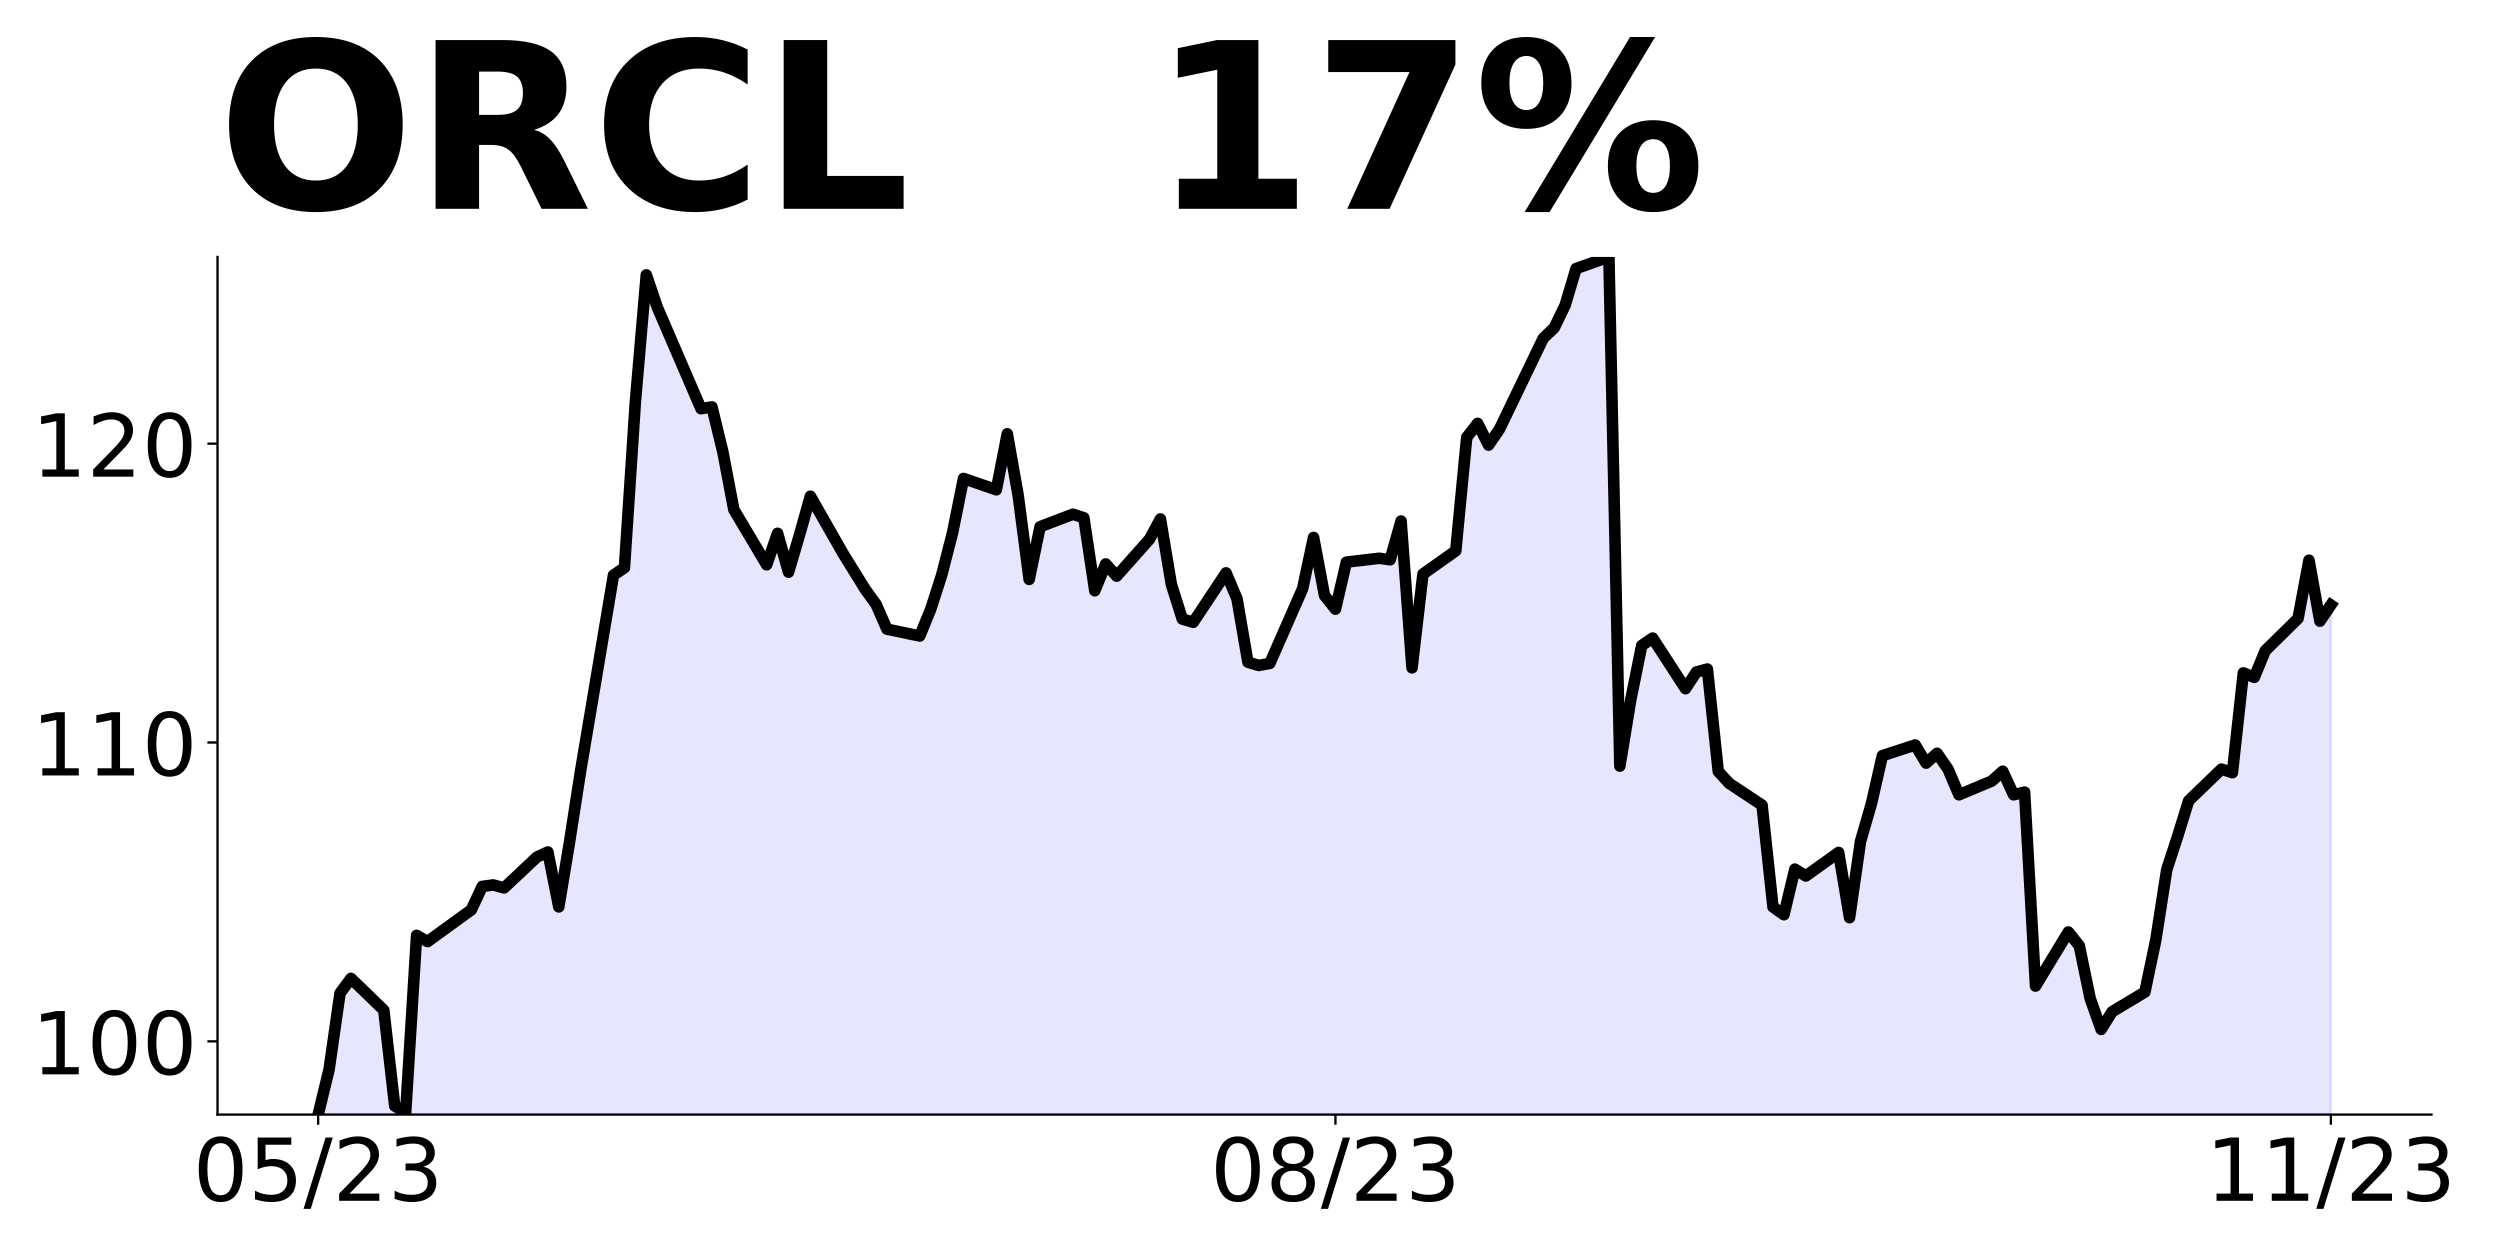
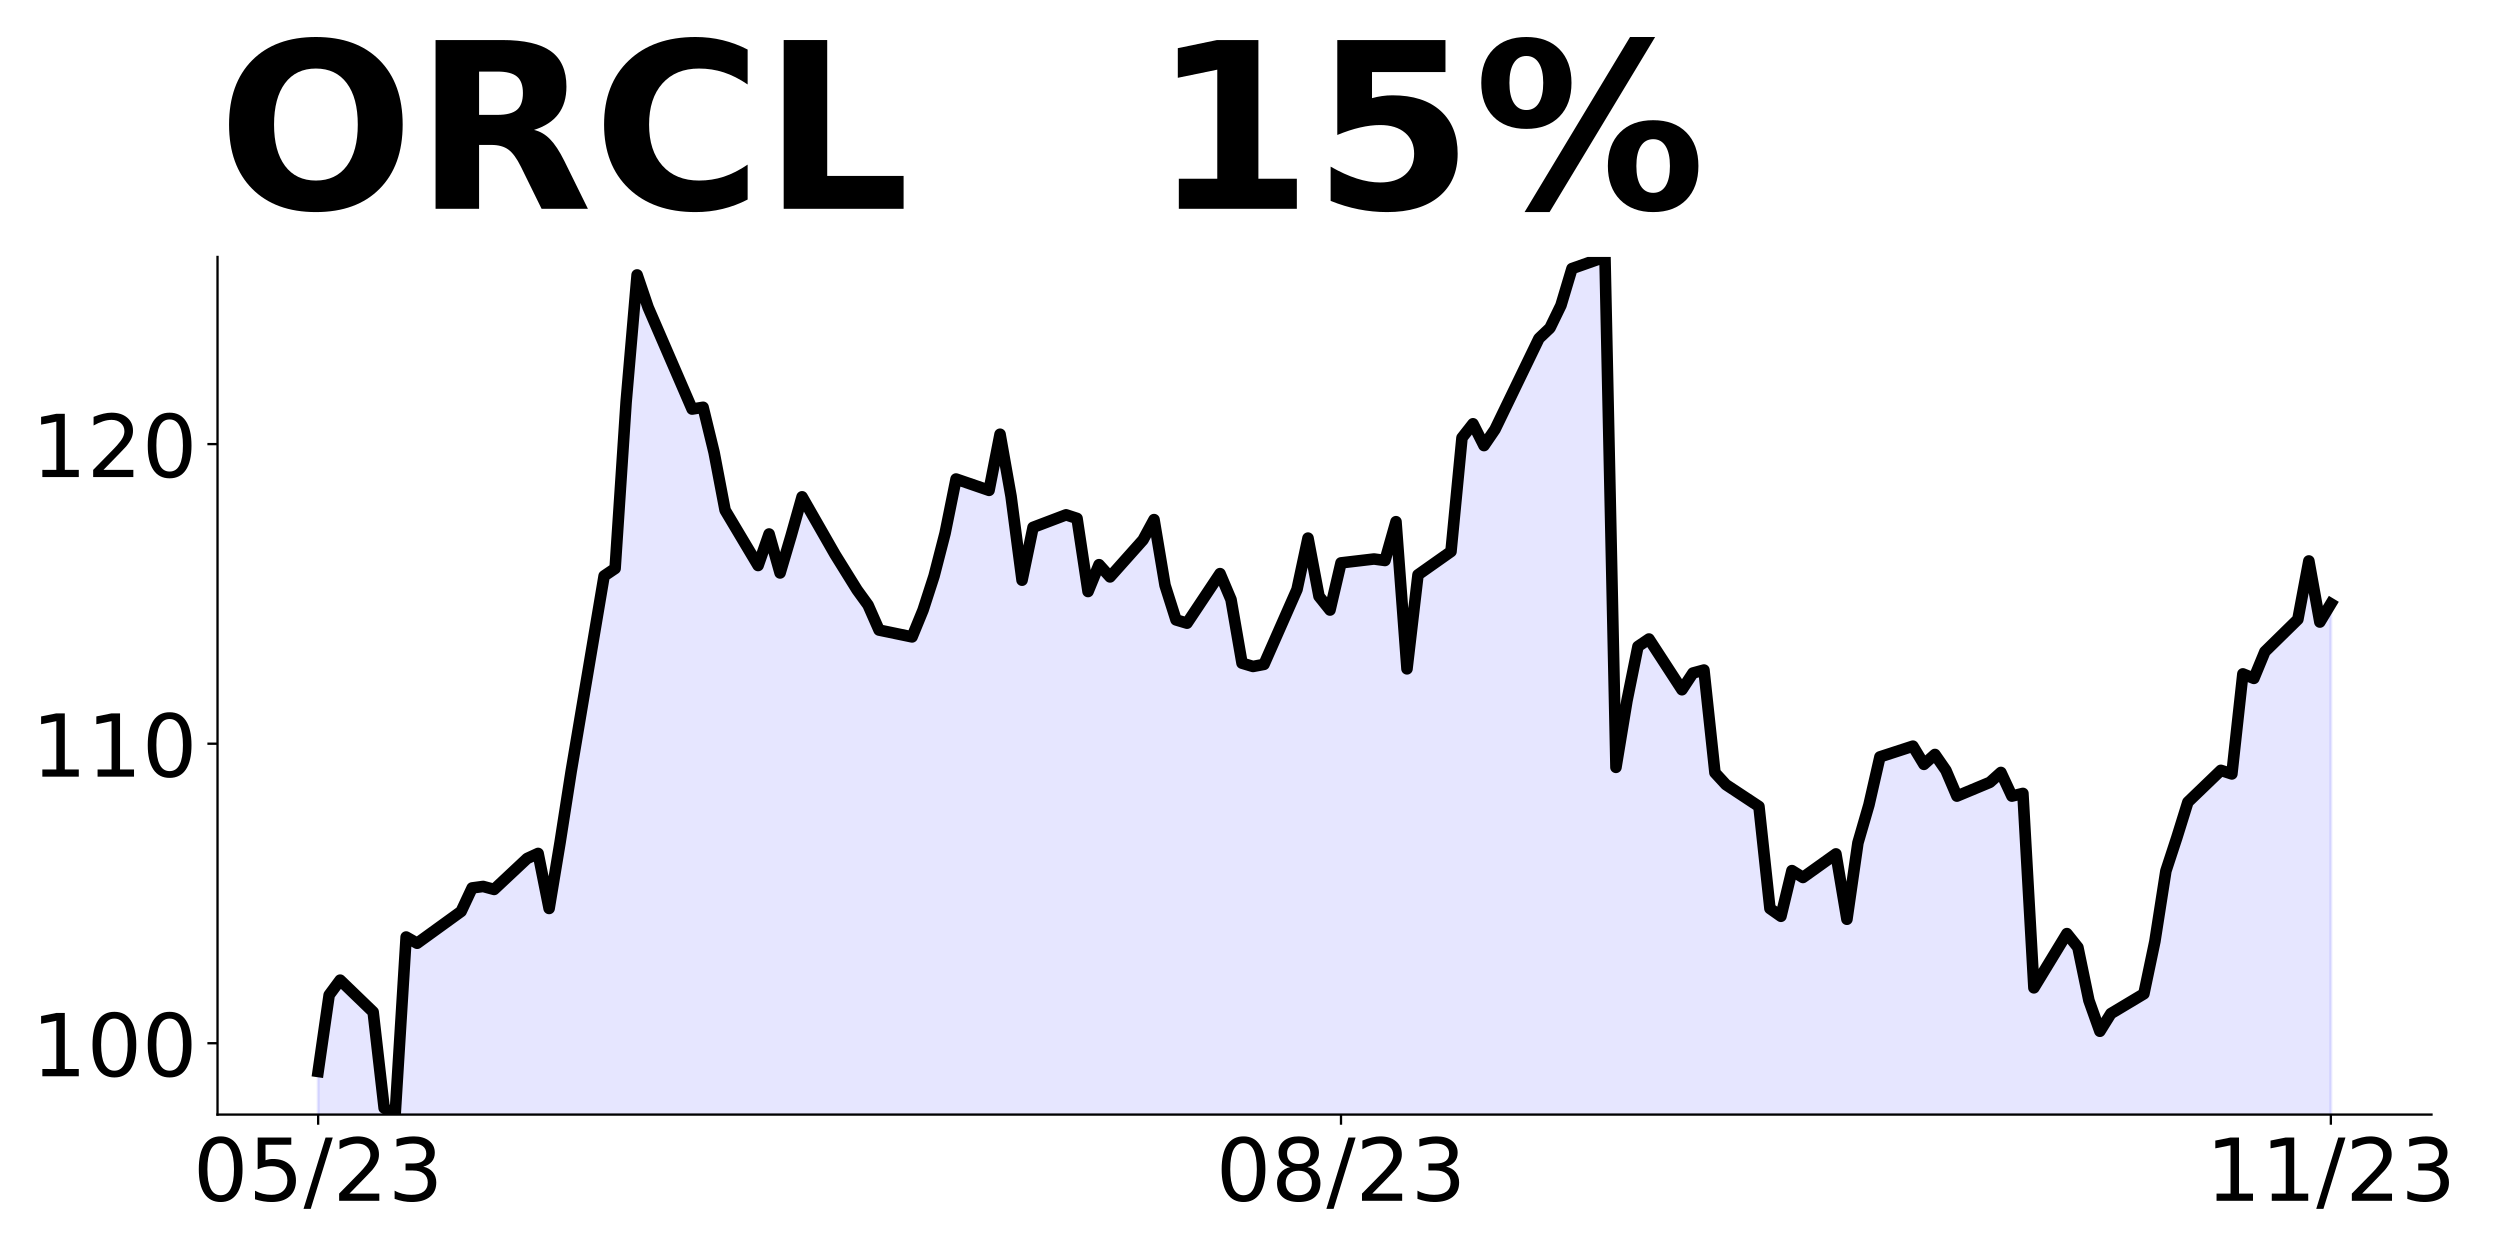
<svg xmlns="http://www.w3.org/2000/svg" xmlns:xlink="http://www.w3.org/1999/xlink" height="432pt" version="1.1" viewBox="0 0 864 432" width="864pt">
  <defs>
    <style type="text/css">
*{stroke-linecap:butt;stroke-linejoin:round;}
  </style>
  </defs>
  <g id="figure_1">
    <g id="patch_1">
      <path d="M 0 432  L 864 432  L 864 0  L 0 0  z " style="fill:none;" />
    </g>
    <g id="axes_1">
      <g id="patch_2">
        <path d="M 75.175 385.2  L 840.324 385.2  L 840.324 88.8  L 75.175 88.8  z " style="fill:none;" />
      </g>
      <g id="PolyCollection_1">
-         <path clip-path="url(#p885fbf57ba)" d="M 109.954 1392.695  L 109.954 385.2  L 113.735 369.613  L 117.515 343.26  L 121.296 338.132  L 132.637 349.105  L 136.417 382.226  L 140.198 384.482  L 143.978 323.263  L 147.758 325.417  L 162.88 314.445  L 166.66 306.344  L 170.441 305.831  L 174.221 306.856  L 185.562 296.192  L 189.342 294.449  L 193.123 313.419  L 196.903 290.552  L 200.684 266.249  L 212.025 198.775  L 215.805 196.211  L 219.586 138.889  L 223.366 95.001  L 227.146 106.178  L 242.268 141.248  L 246.048 140.633  L 249.829 156.219  L 253.609 176.113  L 264.95 195.186  L 268.73 184.316  L 272.511 197.75  L 276.291 184.932  L 280.072 171.498  L 291.413 191.392  L 298.973 203.595  L 302.754 208.824  L 306.534 217.438  L 317.875 219.797  L 321.656 210.535  L 325.436 198.804  L 329.217 184.089  L 332.997 165.36  L 344.338 169.271  L 348.118 149.925  L 351.899 171.329  L 355.679 200.245  L 359.46 182.031  L 370.801 177.709  L 374.581 178.944  L 378.361 204.155  L 382.142 194.894  L 385.922 199.113  L 397.263 186.353  L 401.044 179.355  L 404.824 201.994  L 408.604 213.931  L 412.385 215.063  L 423.726 197.981  L 427.506 206.934  L 431.287 228.852  L 435.067 229.984  L 438.848 229.264  L 450.189 203.435  L 453.969 185.735  L 457.749 205.802  L 461.53 210.535  L 465.31 194.276  L 476.651 192.939  L 480.432 193.453  L 484.212 180.076  L 487.992 230.807  L 491.773 198.393  L 503.114 190.366  L 506.894 151.16  L 510.675 146.323  L 514.455 153.835  L 518.236 148.278  L 533.357 116.893  L 537.137 113.291  L 540.918 105.47  L 544.698 92.813  L 556.039 88.8  L 559.82 264.766  L 563.6 241.818  L 567.38 223.089  L 571.161 220.517  L 582.502 238.011  L 586.282 232.248  L 590.063 231.219  L 593.843 266.618  L 597.623 270.734  L 608.965 278.246  L 612.745 313.439  L 616.525 316.115  L 620.306 300.37  L 624.086 302.737  L 635.427 294.608  L 639.208 317.144  L 642.988 290.8  L 646.768 277.731  L 650.549 261.164  L 661.89 257.459  L 665.67 263.737  L 669.451 260.328  L 673.231 265.802  L 677.011 274.684  L 688.353 269.933  L 692.133 266.525  L 695.913 274.684  L 699.694 273.755  L 703.474 340.784  L 714.815 322.09  L 718.596 326.841  L 722.376 345.121  L 726.156 355.759  L 729.937 349.666  L 741.278 342.849  L 745.058 324.775  L 748.839 300.504  L 752.619 288.937  L 756.399 276.75  L 767.741 265.802  L 771.521 267.042  L 775.301 232.546  L 779.082 234.095  L 782.862 224.903  L 794.203 213.749  L 797.984 193.609  L 801.764 214.678  L 805.544 209.101  L 805.544 1392.695  L 805.544 1392.695  L 801.764 1392.695  L 797.984 1392.695  L 794.203 1392.695  L 782.862 1392.695  L 779.082 1392.695  L 775.301 1392.695  L 771.521 1392.695  L 767.741 1392.695  L 756.399 1392.695  L 752.619 1392.695  L 748.839 1392.695  L 745.058 1392.695  L 741.278 1392.695  L 729.937 1392.695  L 726.156 1392.695  L 722.376 1392.695  L 718.596 1392.695  L 714.815 1392.695  L 703.474 1392.695  L 699.694 1392.695  L 695.913 1392.695  L 692.133 1392.695  L 688.353 1392.695  L 677.011 1392.695  L 673.231 1392.695  L 669.451 1392.695  L 665.67 1392.695  L 661.89 1392.695  L 650.549 1392.695  L 646.768 1392.695  L 642.988 1392.695  L 639.208 1392.695  L 635.427 1392.695  L 624.086 1392.695  L 620.306 1392.695  L 616.525 1392.695  L 612.745 1392.695  L 608.965 1392.695  L 597.623 1392.695  L 593.843 1392.695  L 590.063 1392.695  L 586.282 1392.695  L 582.502 1392.695  L 571.161 1392.695  L 567.38 1392.695  L 563.6 1392.695  L 559.82 1392.695  L 556.039 1392.695  L 544.698 1392.695  L 540.918 1392.695  L 537.137 1392.695  L 533.357 1392.695  L 518.236 1392.695  L 514.455 1392.695  L 510.675 1392.695  L 506.894 1392.695  L 503.114 1392.695  L 491.773 1392.695  L 487.992 1392.695  L 484.212 1392.695  L 480.432 1392.695  L 476.651 1392.695  L 465.31 1392.695  L 461.53 1392.695  L 457.749 1392.695  L 453.969 1392.695  L 450.189 1392.695  L 438.848 1392.695  L 435.067 1392.695  L 431.287 1392.695  L 427.506 1392.695  L 423.726 1392.695  L 412.385 1392.695  L 408.604 1392.695  L 404.824 1392.695  L 401.044 1392.695  L 397.263 1392.695  L 385.922 1392.695  L 382.142 1392.695  L 378.361 1392.695  L 374.581 1392.695  L 370.801 1392.695  L 359.46 1392.695  L 355.679 1392.695  L 351.899 1392.695  L 348.118 1392.695  L 344.338 1392.695  L 332.997 1392.695  L 329.217 1392.695  L 325.436 1392.695  L 321.656 1392.695  L 317.875 1392.695  L 306.534 1392.695  L 302.754 1392.695  L 298.973 1392.695  L 291.413 1392.695  L 280.072 1392.695  L 276.291 1392.695  L 272.511 1392.695  L 268.73 1392.695  L 264.95 1392.695  L 253.609 1392.695  L 249.829 1392.695  L 246.048 1392.695  L 242.268 1392.695  L 227.146 1392.695  L 223.366 1392.695  L 219.586 1392.695  L 215.805 1392.695  L 212.025 1392.695  L 200.684 1392.695  L 196.903 1392.695  L 193.123 1392.695  L 189.342 1392.695  L 185.562 1392.695  L 174.221 1392.695  L 170.441 1392.695  L 166.66 1392.695  L 162.88 1392.695  L 147.758 1392.695  L 143.978 1392.695  L 140.198 1392.695  L 136.417 1392.695  L 132.637 1392.695  L 121.296 1392.695  L 117.515 1392.695  L 113.735 1392.695  L 109.954 1392.695  z " style="fill:#0000ff;fill-opacity:0.1;stroke:#0000ff;stroke-opacity:0.1;" />
+         <path clip-path="url(#p990d2e51ec)" d="M 109.954 1395.86  L 109.954 370.295  L 113.756 343.877  L 117.557 338.738  L 128.96 349.737  L 132.761 382.939  L 136.562 385.2  L 140.363 323.833  L 144.164 325.991  L 159.368 314.992  L 163.169 306.872  L 166.97 306.358  L 170.771 307.386  L 182.174 296.695  L 185.975 294.948  L 189.776 313.965  L 193.577 291.042  L 197.378 266.68  L 208.781 199.042  L 212.583 196.472  L 216.384 139.011  L 220.185 95.016  L 223.986 106.22  L 239.19 141.375  L 242.991 140.758  L 246.792 156.383  L 250.593 176.325  L 261.996 195.444  L 265.797 184.548  L 269.598 198.014  L 273.399 185.165  L 277.2 171.699  L 288.603 191.641  L 296.205 203.873  L 300.006 209.116  L 303.807 217.75  L 315.211 220.115  L 319.012 210.831  L 322.813 199.071  L 326.614 184.32  L 330.415 165.546  L 341.818 169.466  L 345.619 150.073  L 349.42 171.529  L 353.221 200.515  L 357.022 182.257  L 368.425 177.925  L 372.226 179.163  L 376.027 204.435  L 379.828 195.151  L 383.629 199.381  L 395.032 186.59  L 398.833 179.575  L 402.634 202.269  L 406.435 214.235  L 410.236 215.369  L 421.64 198.246  L 425.441 207.22  L 429.242 229.192  L 433.043 230.327  L 436.844 229.605  L 448.247 203.713  L 452.048 185.971  L 455.849 206.086  L 459.65 210.831  L 463.451 194.532  L 474.854 193.191  L 478.655 193.707  L 482.456 180.297  L 486.257 231.152  L 490.058 198.659  L 501.461 190.613  L 505.262 151.311  L 509.063 146.463  L 512.864 153.993  L 516.666 148.423  L 531.87 116.961  L 535.671 113.35  L 539.472 105.511  L 543.273 92.823  L 554.676 88.8  L 558.477 265.193  L 562.278 242.189  L 566.079 223.415  L 569.88 220.837  L 581.283 238.373  L 585.084 232.596  L 588.885 231.565  L 592.686 267.05  L 596.487 271.176  L 607.89 278.706  L 611.691 313.984  L 615.492 316.666  L 619.294 300.884  L 623.095 303.256  L 634.498 295.107  L 638.299 317.698  L 642.1 291.291  L 645.901 278.19  L 649.702 261.582  L 661.105 257.869  L 664.906 264.161  L 668.707 260.745  L 672.508 266.232  L 676.309 275.136  L 687.712 270.373  L 691.513 266.957  L 695.314 275.136  L 699.115 274.204  L 702.916 341.395  L 714.319 322.656  L 718.121 327.419  L 721.922 345.744  L 725.723 356.407  L 729.524 350.299  L 740.927 343.466  L 744.728 325.348  L 748.529 301.018  L 752.33 289.423  L 756.131 277.206  L 767.534 266.232  L 771.335 267.474  L 775.136 232.895  L 778.937 234.448  L 782.738 225.234  L 794.141 214.052  L 797.942 193.864  L 801.743 214.984  L 805.544 208.669  L 805.544 1395.86  L 805.544 1395.86  L 801.743 1395.86  L 797.942 1395.86  L 794.141 1395.86  L 782.738 1395.86  L 778.937 1395.86  L 775.136 1395.86  L 771.335 1395.86  L 767.534 1395.86  L 756.131 1395.86  L 752.33 1395.86  L 748.529 1395.86  L 744.728 1395.86  L 740.927 1395.86  L 729.524 1395.86  L 725.723 1395.86  L 721.922 1395.86  L 718.121 1395.86  L 714.319 1395.86  L 702.916 1395.86  L 699.115 1395.86  L 695.314 1395.86  L 691.513 1395.86  L 687.712 1395.86  L 676.309 1395.86  L 672.508 1395.86  L 668.707 1395.86  L 664.906 1395.86  L 661.105 1395.86  L 649.702 1395.86  L 645.901 1395.86  L 642.1 1395.86  L 638.299 1395.86  L 634.498 1395.86  L 623.095 1395.86  L 619.294 1395.86  L 615.492 1395.86  L 611.691 1395.86  L 607.89 1395.86  L 596.487 1395.86  L 592.686 1395.86  L 588.885 1395.86  L 585.084 1395.86  L 581.283 1395.86  L 569.88 1395.86  L 566.079 1395.86  L 562.278 1395.86  L 558.477 1395.86  L 554.676 1395.86  L 543.273 1395.86  L 539.472 1395.86  L 535.671 1395.86  L 531.87 1395.86  L 516.666 1395.86  L 512.864 1395.86  L 509.063 1395.86  L 505.262 1395.86  L 501.461 1395.86  L 490.058 1395.86  L 486.257 1395.86  L 482.456 1395.86  L 478.655 1395.86  L 474.854 1395.86  L 463.451 1395.86  L 459.65 1395.86  L 455.849 1395.86  L 452.048 1395.86  L 448.247 1395.86  L 436.844 1395.86  L 433.043 1395.86  L 429.242 1395.86  L 425.441 1395.86  L 421.64 1395.86  L 410.236 1395.86  L 406.435 1395.86  L 402.634 1395.86  L 398.833 1395.86  L 395.032 1395.86  L 383.629 1395.86  L 379.828 1395.86  L 376.027 1395.86  L 372.226 1395.86  L 368.425 1395.86  L 357.022 1395.86  L 353.221 1395.86  L 349.42 1395.86  L 345.619 1395.86  L 341.818 1395.86  L 330.415 1395.86  L 326.614 1395.86  L 322.813 1395.86  L 319.012 1395.86  L 315.211 1395.86  L 303.807 1395.86  L 300.006 1395.86  L 296.205 1395.86  L 288.603 1395.86  L 277.2 1395.86  L 273.399 1395.86  L 269.598 1395.86  L 265.797 1395.86  L 261.996 1395.86  L 250.593 1395.86  L 246.792 1395.86  L 242.991 1395.86  L 239.19 1395.86  L 223.986 1395.86  L 220.185 1395.86  L 216.384 1395.86  L 212.583 1395.86  L 208.781 1395.86  L 197.378 1395.86  L 193.577 1395.86  L 189.776 1395.86  L 185.975 1395.86  L 182.174 1395.86  L 170.771 1395.86  L 166.97 1395.86  L 163.169 1395.86  L 159.368 1395.86  L 144.164 1395.86  L 140.363 1395.86  L 136.562 1395.86  L 132.761 1395.86  L 128.96 1395.86  L 117.557 1395.86  L 113.756 1395.86  L 109.954 1395.86  z " style="fill:#0000ff;fill-opacity:0.1;stroke:#0000ff;stroke-opacity:0.1;" />
      </g>
      <g id="matplotlib.axis_1">
        <g id="xtick_1">
          <g id="line2d_1">
            <defs>
-               <path d="M 0 0  L 0 3.5  " id="m2b0e8646e5" style="stroke:#000000;stroke-width:0.8;" />
+               <path d="M 0 0  L 0 3.5  " id="m34ffd82da6" style="stroke:#000000;stroke-width:0.8;" />
            </defs>
            <g>
-               <use style="stroke:#000000;stroke-width:0.8;" x="109.954" xlink:href="#m2b0e8646e5" y="385.2" />
+               <use style="stroke:#000000;stroke-width:0.8;" x="109.954" xlink:href="#m34ffd82da6" y="385.2" />
            </g>
          </g>
          <g id="text_1">
            <defs>
              <path d="M 31.781 66.406  Q 24.172 66.406 20.328 58.906  Q 16.5 51.422 16.5 36.375  Q 16.5 21.391 20.328 13.891  Q 24.172 6.391 31.781 6.391  Q 39.453 6.391 43.281 13.891  Q 47.125 21.391 47.125 36.375  Q 47.125 51.422 43.281 58.906  Q 39.453 66.406 31.781 66.406  z M 31.781 74.219  Q 44.047 74.219 50.516 64.516  Q 56.984 54.828 56.984 36.375  Q 56.984 17.969 50.516 8.266  Q 44.047 -1.422 31.781 -1.422  Q 19.531 -1.422 13.062 8.266  Q 6.594 17.969 6.594 36.375  Q 6.594 54.828 13.062 64.516  Q 19.531 74.219 31.781 74.219  z " id="DejaVuSans-48" />
              <path d="M 10.797 72.906  L 49.516 72.906  L 49.516 64.594  L 19.828 64.594  L 19.828 46.734  Q 21.969 47.469 24.109 47.828  Q 26.266 48.188 28.422 48.188  Q 40.625 48.188 47.75 41.5  Q 54.891 34.812 54.891 23.391  Q 54.891 11.625 47.562 5.094  Q 40.234 -1.422 26.906 -1.422  Q 22.312 -1.422 17.547 -0.641  Q 12.797 0.141 7.719 1.703  L 7.719 11.625  Q 12.109 9.234 16.797 8.062  Q 21.484 6.891 26.703 6.891  Q 35.156 6.891 40.078 11.328  Q 45.016 15.766 45.016 23.391  Q 45.016 31 40.078 35.438  Q 35.156 39.891 26.703 39.891  Q 22.75 39.891 18.812 39.016  Q 14.891 38.141 10.797 36.281  z " id="DejaVuSans-53" />
              <path d="M 25.391 72.906  L 33.688 72.906  L 8.297 -9.281  L 0 -9.281  z " id="DejaVuSans-47" />
              <path d="M 19.188 8.297  L 53.609 8.297  L 53.609 0  L 7.328 0  L 7.328 8.297  Q 12.938 14.109 22.625 23.891  Q 32.328 33.688 34.812 36.531  Q 39.547 41.844 41.422 45.531  Q 43.312 49.219 43.312 52.781  Q 43.312 58.594 39.234 62.25  Q 35.156 65.922 28.609 65.922  Q 23.969 65.922 18.812 64.312  Q 13.672 62.703 7.812 59.422  L 7.812 69.391  Q 13.766 71.781 18.938 73  Q 24.125 74.219 28.422 74.219  Q 39.75 74.219 46.484 68.547  Q 53.219 62.891 53.219 53.422  Q 53.219 48.922 51.531 44.891  Q 49.859 40.875 45.406 35.406  Q 44.188 33.984 37.641 27.219  Q 31.109 20.453 19.188 8.297  z " id="DejaVuSans-50" />
              <path d="M 40.578 39.312  Q 47.656 37.797 51.625 33  Q 55.609 28.219 55.609 21.188  Q 55.609 10.406 48.188 4.484  Q 40.766 -1.422 27.094 -1.422  Q 22.516 -1.422 17.656 -0.516  Q 12.797 0.391 7.625 2.203  L 7.625 11.719  Q 11.719 9.328 16.594 8.109  Q 21.484 6.891 26.812 6.891  Q 36.078 6.891 40.938 10.547  Q 45.797 14.203 45.797 21.188  Q 45.797 27.641 41.281 31.266  Q 36.766 34.906 28.719 34.906  L 20.219 34.906  L 20.219 43.016  L 29.109 43.016  Q 36.375 43.016 40.234 45.922  Q 44.094 48.828 44.094 54.297  Q 44.094 59.906 40.109 62.906  Q 36.141 65.922 28.719 65.922  Q 24.656 65.922 20.016 65.031  Q 15.375 64.156 9.812 62.312  L 9.812 71.094  Q 15.438 72.656 20.344 73.438  Q 25.25 74.219 29.594 74.219  Q 40.828 74.219 47.359 69.109  Q 53.906 64.016 53.906 55.328  Q 53.906 49.266 50.438 45.094  Q 46.969 40.922 40.578 39.312  z " id="DejaVuSans-51" />
            </defs>
            <g transform="translate(66.72637 414.9953)scale(0.3 -0.3)">
              <use xlink:href="#DejaVuSans-48" />
              <use x="63.623" xlink:href="#DejaVuSans-53" />
              <use x="127.246" xlink:href="#DejaVuSans-47" />
              <use x="160.938" xlink:href="#DejaVuSans-50" />
              <use x="224.561" xlink:href="#DejaVuSans-51" />
            </g>
          </g>
        </g>
        <g id="xtick_2">
          <g id="line2d_2">
            <g>
-               <use style="stroke:#000000;stroke-width:0.8;" x="461.53" xlink:href="#m2b0e8646e5" y="385.2" />
+               <use style="stroke:#000000;stroke-width:0.8;" x="463.451" xlink:href="#m34ffd82da6" y="385.2" />
            </g>
          </g>
          <g id="text_2">
            <defs>
              <path d="M 31.781 34.625  Q 24.75 34.625 20.719 30.859  Q 16.703 27.094 16.703 20.516  Q 16.703 13.922 20.719 10.156  Q 24.75 6.391 31.781 6.391  Q 38.812 6.391 42.859 10.172  Q 46.922 13.969 46.922 20.516  Q 46.922 27.094 42.891 30.859  Q 38.875 34.625 31.781 34.625  z M 21.922 38.812  Q 15.578 40.375 12.031 44.719  Q 8.5 49.078 8.5 55.328  Q 8.5 64.062 14.719 69.141  Q 20.953 74.219 31.781 74.219  Q 42.672 74.219 48.875 69.141  Q 55.078 64.062 55.078 55.328  Q 55.078 49.078 51.531 44.719  Q 48 40.375 41.703 38.812  Q 48.828 37.156 52.797 32.312  Q 56.781 27.484 56.781 20.516  Q 56.781 9.906 50.312 4.234  Q 43.844 -1.422 31.781 -1.422  Q 19.734 -1.422 13.25 4.234  Q 6.781 9.906 6.781 20.516  Q 6.781 27.484 10.781 32.312  Q 14.797 37.156 21.922 38.812  z M 18.312 54.391  Q 18.312 48.734 21.844 45.562  Q 25.391 42.391 31.781 42.391  Q 38.141 42.391 41.719 45.562  Q 45.312 48.734 45.312 54.391  Q 45.312 60.062 41.719 63.234  Q 38.141 66.406 31.781 66.406  Q 25.391 66.406 21.844 63.234  Q 18.312 60.062 18.312 54.391  z " id="DejaVuSans-56" />
            </defs>
-             <g transform="translate(418.3017 414.9953)scale(0.3 -0.3)">
+             <g transform="translate(420.2229 414.9953)scale(0.3 -0.3)">
              <use xlink:href="#DejaVuSans-48" />
              <use x="63.623" xlink:href="#DejaVuSans-56" />
              <use x="127.246" xlink:href="#DejaVuSans-47" />
              <use x="160.938" xlink:href="#DejaVuSans-50" />
              <use x="224.561" xlink:href="#DejaVuSans-51" />
            </g>
          </g>
        </g>
        <g id="xtick_3">
          <g id="line2d_3">
            <g>
-               <use style="stroke:#000000;stroke-width:0.8;" x="805.544" xlink:href="#m2b0e8646e5" y="385.2" />
+               <use style="stroke:#000000;stroke-width:0.8;" x="805.544" xlink:href="#m34ffd82da6" y="385.2" />
            </g>
          </g>
          <g id="text_3">
            <defs>
              <path d="M 12.406 8.297  L 28.516 8.297  L 28.516 63.922  L 10.984 60.406  L 10.984 69.391  L 28.422 72.906  L 38.281 72.906  L 38.281 8.297  L 54.391 8.297  L 54.391 0  L 12.406 0  z " id="DejaVuSans-49" />
            </defs>
            <g transform="translate(762.3162 414.9953)scale(0.3 -0.3)">
              <use xlink:href="#DejaVuSans-49" />
              <use x="63.623" xlink:href="#DejaVuSans-49" />
              <use x="127.246" xlink:href="#DejaVuSans-47" />
              <use x="160.938" xlink:href="#DejaVuSans-50" />
              <use x="224.561" xlink:href="#DejaVuSans-51" />
            </g>
          </g>
        </g>
      </g>
      <g id="matplotlib.axis_2">
        <g id="ytick_1">
          <g id="line2d_4">
            <defs>
-               <path d="M 0 0  L -3.5 0  " id="m6cd15dc41d" style="stroke:#000000;stroke-width:0.8;" />
+               <path d="M 0 0  L -3.5 0  " id="m5fe0d5760b" style="stroke:#000000;stroke-width:0.8;" />
            </defs>
            <g>
-               <use style="stroke:#000000;stroke-width:0.8;" x="75.175" xlink:href="#m6cd15dc41d" y="359.891" />
+               <use style="stroke:#000000;stroke-width:0.8;" x="75.175" xlink:href="#m5fe0d5760b" y="360.549" />
            </g>
          </g>
          <g id="text_4">
-             <g transform="translate(10.9125 371.2882)scale(0.3 -0.3)">
+             <g transform="translate(10.9125 371.9464)scale(0.3 -0.3)">
              <use xlink:href="#DejaVuSans-49" />
              <use x="63.623" xlink:href="#DejaVuSans-48" />
              <use x="127.246" xlink:href="#DejaVuSans-48" />
            </g>
          </g>
        </g>
        <g id="ytick_2">
          <g id="line2d_5">
            <g>
-               <use style="stroke:#000000;stroke-width:0.8;" x="75.175" xlink:href="#m6cd15dc41d" y="256.61" />
+               <use style="stroke:#000000;stroke-width:0.8;" x="75.175" xlink:href="#m5fe0d5760b" y="257.018" />
            </g>
          </g>
          <g id="text_5">
-             <g transform="translate(10.9125 268.0078)scale(0.3 -0.3)">
+             <g transform="translate(10.9125 268.4152)scale(0.3 -0.3)">
              <use xlink:href="#DejaVuSans-49" />
              <use x="63.623" xlink:href="#DejaVuSans-49" />
              <use x="127.246" xlink:href="#DejaVuSans-48" />
            </g>
          </g>
        </g>
        <g id="ytick_3">
          <g id="line2d_6">
            <g>
-               <use style="stroke:#000000;stroke-width:0.8;" x="75.175" xlink:href="#m6cd15dc41d" y="153.33" />
+               <use style="stroke:#000000;stroke-width:0.8;" x="75.175" xlink:href="#m5fe0d5760b" y="153.486" />
            </g>
          </g>
          <g id="text_6">
-             <g transform="translate(10.9125 164.7274)scale(0.3 -0.3)">
+             <g transform="translate(10.9125 164.8841)scale(0.3 -0.3)">
              <use xlink:href="#DejaVuSans-49" />
              <use x="63.623" xlink:href="#DejaVuSans-50" />
              <use x="127.246" xlink:href="#DejaVuSans-48" />
            </g>
          </g>
        </g>
      </g>
      <g id="line2d_7">
-         <path clip-path="url(#p885fbf57ba)" d="M 109.954 385.2  L 113.735 369.613  L 117.515 343.26  L 121.296 338.132  L 132.637 349.105  L 136.417 382.226  L 140.198 384.482  L 143.978 323.263  L 147.758 325.417  L 162.88 314.445  L 166.66 306.344  L 170.441 305.831  L 174.221 306.856  L 185.562 296.192  L 189.342 294.449  L 193.123 313.419  L 196.903 290.552  L 200.684 266.249  L 212.025 198.775  L 215.805 196.211  L 219.586 138.889  L 223.366 95.001  L 227.146 106.178  L 242.268 141.248  L 246.048 140.633  L 249.829 156.219  L 253.609 176.113  L 264.95 195.186  L 268.73 184.316  L 272.511 197.75  L 276.291 184.932  L 280.072 171.498  L 291.413 191.392  L 298.973 203.595  L 302.754 208.824  L 306.534 217.438  L 317.875 219.797  L 321.656 210.535  L 325.436 198.804  L 329.217 184.089  L 332.997 165.36  L 344.338 169.271  L 348.118 149.925  L 351.899 171.329  L 355.679 200.245  L 359.46 182.031  L 370.801 177.709  L 374.581 178.944  L 378.361 204.155  L 382.142 194.894  L 385.922 199.113  L 397.263 186.353  L 401.044 179.355  L 404.824 201.994  L 408.604 213.931  L 412.385 215.063  L 423.726 197.981  L 427.506 206.934  L 431.287 228.852  L 435.067 229.984  L 438.848 229.264  L 450.189 203.435  L 453.969 185.735  L 457.749 205.802  L 461.53 210.535  L 465.31 194.276  L 476.651 192.939  L 480.432 193.453  L 484.212 180.076  L 487.992 230.807  L 491.773 198.393  L 503.114 190.366  L 506.894 151.16  L 510.675 146.323  L 514.455 153.835  L 518.236 148.278  L 533.357 116.893  L 537.137 113.291  L 540.918 105.47  L 544.698 92.813  L 556.039 88.8  L 559.82 264.766  L 563.6 241.818  L 567.38 223.089  L 571.161 220.517  L 582.502 238.011  L 586.282 232.248  L 590.063 231.219  L 593.843 266.618  L 597.623 270.734  L 608.965 278.246  L 612.745 313.439  L 616.525 316.115  L 620.306 300.37  L 624.086 302.737  L 635.427 294.608  L 639.208 317.144  L 642.988 290.8  L 646.768 277.731  L 650.549 261.164  L 661.89 257.459  L 665.67 263.737  L 669.451 260.328  L 673.231 265.802  L 677.011 274.684  L 688.353 269.933  L 692.133 266.525  L 695.913 274.684  L 699.694 273.755  L 703.474 340.784  L 714.815 322.09  L 718.596 326.841  L 722.376 345.121  L 726.156 355.759  L 729.937 349.666  L 741.278 342.849  L 745.058 324.775  L 748.839 300.504  L 752.619 288.937  L 756.399 276.75  L 767.741 265.802  L 771.521 267.042  L 775.301 232.546  L 779.082 234.095  L 782.862 224.903  L 794.203 213.749  L 797.984 193.609  L 801.764 214.678  L 805.544 209.101  L 805.544 209.101  " style="fill:none;stroke:#000000;stroke-linecap:square;stroke-width:4;" />
+         <path clip-path="url(#p990d2e51ec)" d="M 109.954 370.295  L 113.756 343.877  L 117.557 338.738  L 128.96 349.737  L 132.761 382.939  L 136.562 385.2  L 140.363 323.833  L 144.164 325.991  L 159.368 314.992  L 163.169 306.872  L 166.97 306.358  L 170.771 307.386  L 182.174 296.695  L 185.975 294.948  L 189.776 313.965  L 193.577 291.042  L 197.378 266.68  L 208.781 199.042  L 212.583 196.472  L 216.384 139.011  L 220.185 95.016  L 223.986 106.22  L 239.19 141.375  L 242.991 140.758  L 246.792 156.383  L 250.593 176.325  L 261.996 195.444  L 265.797 184.548  L 269.598 198.014  L 273.399 185.165  L 277.2 171.699  L 288.603 191.641  L 296.205 203.873  L 300.006 209.116  L 303.807 217.75  L 315.211 220.115  L 319.012 210.831  L 322.813 199.071  L 326.614 184.32  L 330.415 165.546  L 341.818 169.466  L 345.619 150.073  L 349.42 171.529  L 353.221 200.515  L 357.022 182.257  L 368.425 177.925  L 372.226 179.163  L 376.027 204.435  L 379.828 195.151  L 383.629 199.381  L 395.032 186.59  L 398.833 179.575  L 402.634 202.269  L 406.435 214.235  L 410.236 215.369  L 421.64 198.246  L 425.441 207.22  L 429.242 229.192  L 433.043 230.327  L 436.844 229.605  L 448.247 203.713  L 452.048 185.971  L 455.849 206.086  L 459.65 210.831  L 463.451 194.532  L 474.854 193.191  L 478.655 193.707  L 482.456 180.297  L 486.257 231.152  L 490.058 198.659  L 501.461 190.613  L 505.262 151.311  L 509.063 146.463  L 512.864 153.993  L 516.666 148.423  L 531.87 116.961  L 535.671 113.35  L 539.472 105.511  L 543.273 92.823  L 554.676 88.8  L 558.477 265.193  L 562.278 242.189  L 566.079 223.415  L 569.88 220.837  L 581.283 238.373  L 585.084 232.596  L 588.885 231.565  L 592.686 267.05  L 596.487 271.176  L 607.89 278.706  L 611.691 313.984  L 615.492 316.666  L 619.294 300.884  L 623.095 303.256  L 634.498 295.107  L 638.299 317.698  L 642.1 291.291  L 645.901 278.19  L 649.702 261.582  L 661.105 257.869  L 664.906 264.161  L 668.707 260.745  L 672.508 266.232  L 676.309 275.136  L 687.712 270.373  L 691.513 266.957  L 695.314 275.136  L 699.115 274.204  L 702.916 341.395  L 714.319 322.656  L 718.121 327.419  L 721.922 345.744  L 725.723 356.407  L 729.524 350.299  L 740.927 343.466  L 744.728 325.348  L 748.529 301.018  L 752.33 289.423  L 756.131 277.206  L 767.534 266.232  L 771.335 267.474  L 775.136 232.895  L 778.937 234.448  L 782.738 225.234  L 794.141 214.052  L 797.942 193.864  L 801.743 214.984  L 805.544 208.669  L 805.544 208.669  " style="fill:none;stroke:#000000;stroke-linecap:square;stroke-width:4;" />
      </g>
      <g id="patch_3">
        <path d="M 75.175 385.2  L 75.175 88.8  " style="fill:none;stroke:#000000;stroke-linecap:square;stroke-linejoin:miter;stroke-width:0.8;" />
      </g>
      <g id="patch_4">
        <path d="M 75.175 385.2  L 840.324 385.2  " style="fill:none;stroke:#000000;stroke-linecap:square;stroke-linejoin:miter;stroke-width:0.8;" />
      </g>
      <g id="text_7">
        <defs>
          <path d="M 42.484 60.594  Q 33.891 60.594 29.156 54.25  Q 24.422 47.906 24.422 36.375  Q 24.422 24.906 29.156 18.547  Q 33.891 12.203 42.484 12.203  Q 51.125 12.203 55.859 18.547  Q 60.594 24.906 60.594 36.375  Q 60.594 47.906 55.859 54.25  Q 51.125 60.594 42.484 60.594  z M 42.484 74.219  Q 60.062 74.219 70.016 64.156  Q 79.984 54.109 79.984 36.375  Q 79.984 18.703 70.016 8.641  Q 60.062 -1.422 42.484 -1.422  Q 24.953 -1.422 14.969 8.641  Q 4.984 18.703 4.984 36.375  Q 4.984 54.109 14.969 64.156  Q 24.953 74.219 42.484 74.219  z " id="DejaVuSans-Bold-79" />
          <path d="M 35.891 40.578  Q 41.797 40.578 44.359 42.766  Q 46.922 44.969 46.922 50  Q 46.922 54.984 44.359 57.125  Q 41.797 59.281 35.891 59.281  L 27.984 59.281  L 27.984 40.578  z M 27.984 27.594  L 27.984 0  L 9.188 0  L 9.188 72.906  L 37.891 72.906  Q 52.297 72.906 59 68.062  Q 65.719 63.234 65.719 52.781  Q 65.719 45.562 62.219 40.922  Q 58.734 36.281 51.703 34.078  Q 55.562 33.203 58.609 30.094  Q 61.672 27 64.797 20.703  L 75 0  L 54.984 0  L 46.094 18.109  Q 43.406 23.578 40.641 25.578  Q 37.891 27.594 33.297 27.594  z " id="DejaVuSans-Bold-82" />
          <path d="M 67 4  Q 61.812 1.312 56.203 -0.047  Q 50.594 -1.422 44.484 -1.422  Q 26.266 -1.422 15.625 8.766  Q 4.984 18.953 4.984 36.375  Q 4.984 53.859 15.625 64.031  Q 26.266 74.219 44.484 74.219  Q 50.594 74.219 56.203 72.844  Q 61.812 71.484 67 68.797  L 67 53.719  Q 61.766 57.281 56.688 58.938  Q 51.609 60.594 46 60.594  Q 35.938 60.594 30.172 54.141  Q 24.422 47.703 24.422 36.375  Q 24.422 25.094 30.172 18.641  Q 35.938 12.203 46 12.203  Q 51.609 12.203 56.688 13.859  Q 61.766 15.531 67 19.094  z " id="DejaVuSans-Bold-67" />
          <path d="M 9.188 72.906  L 27.984 72.906  L 27.984 14.203  L 60.984 14.203  L 60.984 0  L 9.188 0  z " id="DejaVuSans-Bold-76" />
          <path id="DejaVuSans-Bold-32" />
          <path d="M 11.719 12.984  L 28.328 12.984  L 28.328 60.109  L 11.281 56.594  L 11.281 69.391  L 28.219 72.906  L 46.094 72.906  L 46.094 12.984  L 62.703 12.984  L 62.703 0  L 11.719 0  z " id="DejaVuSans-Bold-49" />
-           <path d="M 6.688 72.906  L 61.625 72.906  L 61.625 62.312  L 33.203 0  L 14.891 0  L 41.797 59.078  L 6.688 59.078  z " id="DejaVuSans-Bold-55" />
+           <path d="M 10.594 72.906  L 57.328 72.906  L 57.328 59.078  L 25.594 59.078  L 25.594 47.797  Q 27.734 48.391 29.906 48.703  Q 32.078 49.031 34.422 49.031  Q 47.75 49.031 55.172 42.359  Q 62.594 35.688 62.594 23.781  Q 62.594 11.969 54.516 5.266  Q 46.438 -1.422 32.078 -1.422  Q 25.875 -1.422 19.797 -0.219  Q 13.719 0.984 7.719 3.422  L 7.719 18.219  Q 13.672 14.797 19.016 13.078  Q 24.359 11.375 29.109 11.375  Q 35.938 11.375 39.859 14.719  Q 43.797 18.062 43.797 23.781  Q 43.797 29.547 39.859 32.859  Q 35.938 36.188 29.109 36.188  Q 25.047 36.188 20.453 35.125  Q 15.875 34.078 10.594 31.891  z " id="DejaVuSans-Bold-53" />
          <path d="M 77.484 30.078  Q 74.031 30.078 72.125 27.078  Q 70.219 24.078 70.219 18.5  Q 70.219 12.891 72.094 9.891  Q 73.969 6.891 77.484 6.891  Q 81 6.891 82.859 9.891  Q 84.719 12.891 84.719 18.5  Q 84.719 24.078 82.828 27.078  Q 80.953 30.078 77.484 30.078  z M 77.484 38.281  Q 86.578 38.281 91.797 33  Q 97.016 27.734 97.016 18.5  Q 97.016 9.281 91.797 3.922  Q 86.578 -1.422 77.484 -1.422  Q 68.406 -1.422 63.156 3.922  Q 57.906 9.281 57.906 18.5  Q 57.906 27.688 63.156 32.984  Q 68.406 38.281 77.484 38.281  z M 32.719 -1.422  L 21.922 -1.422  L 67.484 74.219  L 78.328 74.219  z M 22.703 74.219  Q 31.781 74.219 36.984 68.922  Q 42.188 63.625 42.188 54.391  Q 42.188 45.172 36.984 39.844  Q 31.781 34.516 22.703 34.516  Q 13.625 34.516 8.422 39.844  Q 3.219 45.172 3.219 54.391  Q 3.219 63.625 8.422 68.922  Q 13.625 74.219 22.703 74.219  z M 22.703 66.016  Q 19.188 66.016 17.281 62.984  Q 15.375 59.969 15.375 54.391  Q 15.375 48.781 17.281 45.719  Q 19.188 42.672 22.703 42.672  Q 26.219 42.672 28.094 45.719  Q 29.984 48.781 29.984 54.391  Q 29.984 59.969 28.078 62.984  Q 26.172 66.016 22.703 66.016  z " id="DejaVuSans-Bold-37" />
        </defs>
        <g transform="translate(75.175 72.1625)scale(0.8 -0.8)">
          <use xlink:href="#DejaVuSans-Bold-79" />
          <use x="85.01" xlink:href="#DejaVuSans-Bold-82" />
          <use x="162.012" xlink:href="#DejaVuSans-Bold-67" />
          <use x="235.4" xlink:href="#DejaVuSans-Bold-76" />
          <use x="299.121" xlink:href="#DejaVuSans-Bold-32" />
          <use x="333.936" xlink:href="#DejaVuSans-Bold-32" />
          <use x="368.75" xlink:href="#DejaVuSans-Bold-32" />
          <use x="403.564" xlink:href="#DejaVuSans-Bold-49" />
-           <use x="473.145" xlink:href="#DejaVuSans-Bold-55" />
+           <use x="473.145" xlink:href="#DejaVuSans-Bold-53" />
          <use x="542.725" xlink:href="#DejaVuSans-Bold-37" />
        </g>
      </g>
    </g>
  </g>
  <defs>
-     <clipPath id="p885fbf57ba">
+     <clipPath id="p990d2e51ec">
      <rect height="296.4" width="765.149" x="75.175" y="88.8" />
    </clipPath>
  </defs>
</svg>
